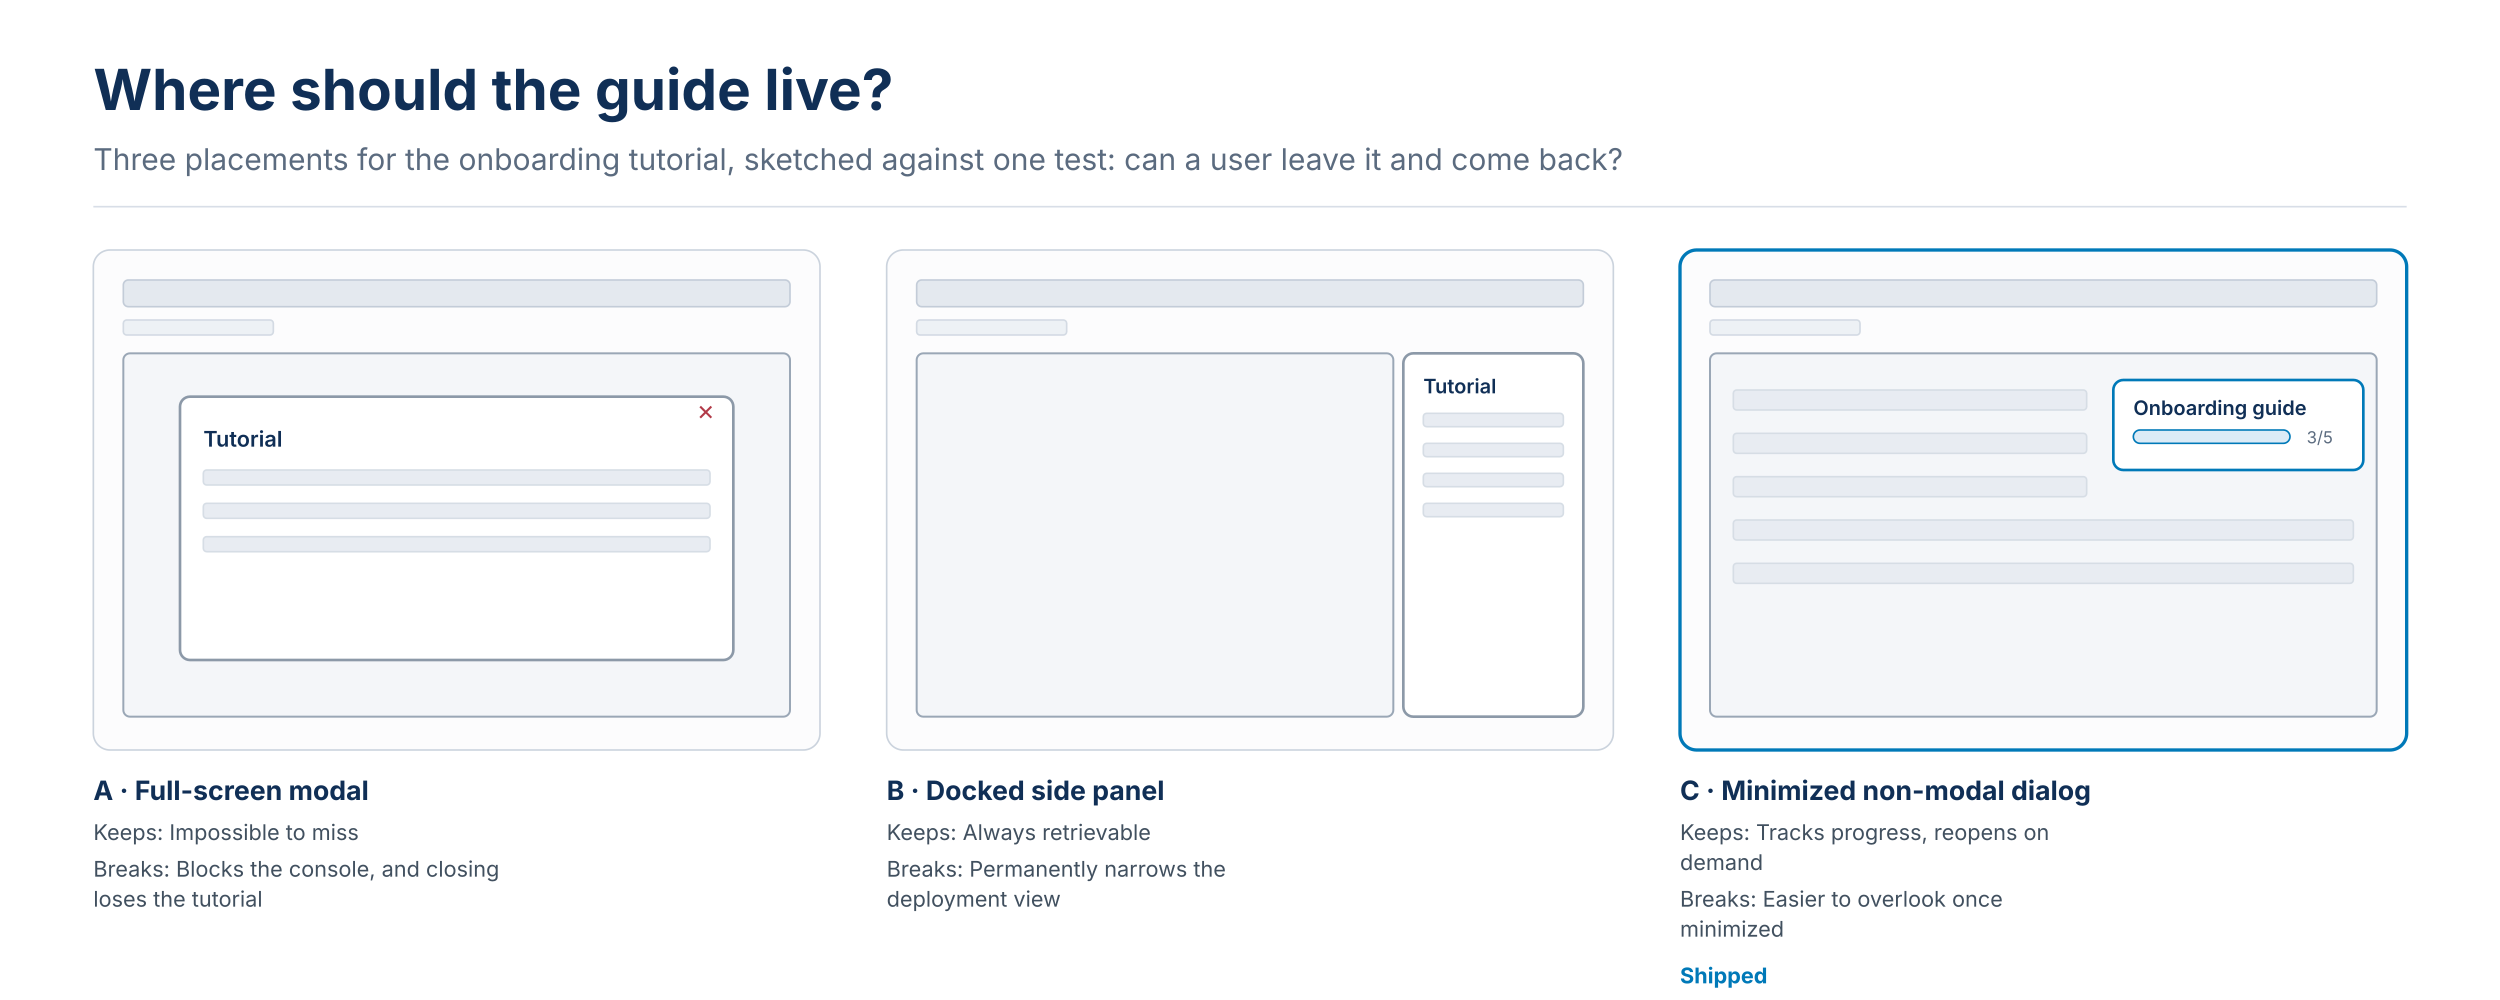
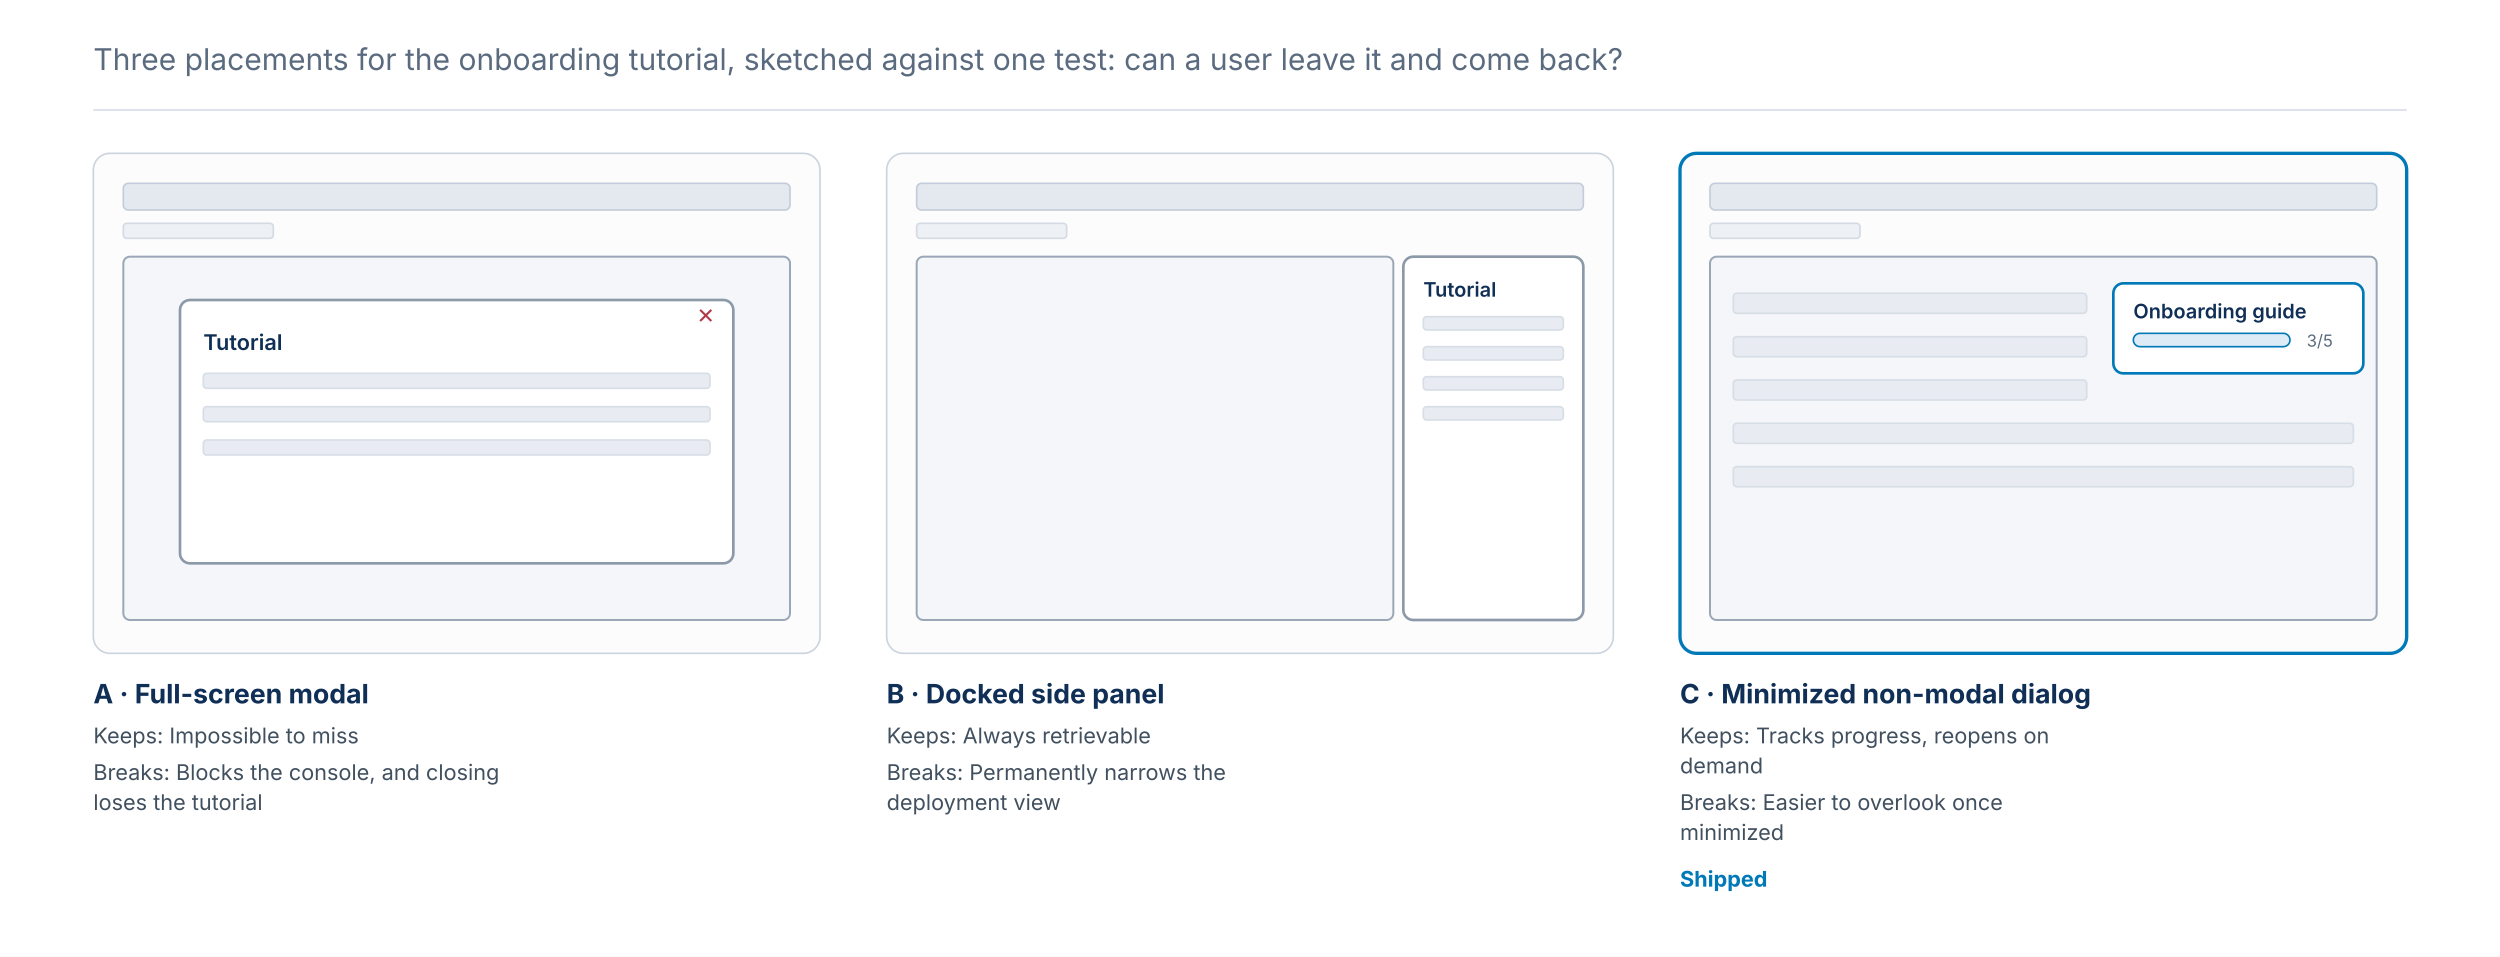
- <svg xmlns="http://www.w3.org/2000/svg" width="1500" height="600" viewBox="0 0 1500 600" font-family="Inter, Helvetica Neue, Arial, sans-serif">
-   <rect width="1500" height="600" fill="#FFFFFF" />
-   <text x="56" y="66" font-size="34" font-weight="700" fill="#102F56">Where should the guide live?</text>
-   <text x="56" y="102" font-size="18" fill="#5B6B7F">Three placements for the onboarding tutorial, sketched against one test: can a user leave it and come back?</text>
-   <line x1="56" y1="124" x2="1444" y2="124" stroke="#D8DEE7" />
-   <rect x="56" y="150" width="436" height="300" rx="10" fill="#FCFCFD" stroke="#CBD3DD" stroke-width="1" />
-   <rect x="74" y="168" width="400" height="16" rx="3" fill="#E4E9EF" stroke="#C3CCD8" stroke-width="1" />
-   <rect x="74" y="192" width="90" height="9" rx="2" fill="#EDF1F5" stroke="#D3DAE3" stroke-width="1" />
-   <rect x="74" y="212" width="400" height="218" rx="4" fill="#F4F6F9" stroke="#9AA7B6" stroke-width="1.2" />
-   <rect x="108" y="238" width="332" height="158" rx="6" fill="#FFFFFF" stroke="#8C99A8" stroke-width="1.6" />
-   <text x="122" y="268" font-size="13" font-weight="600" fill="#102F56">Tutorial</text>
-   <rect x="122" y="282" width="304" height="9" rx="2" fill="#E8ECF2" stroke="#D6DDE5" stroke-width="1" />
-   <rect x="122" y="302" width="304" height="9" rx="2" fill="#E8ECF2" stroke="#D6DDE5" stroke-width="1" />
-   <rect x="122" y="322" width="304" height="9" rx="2" fill="#E8ECF2" stroke="#D6DDE5" stroke-width="1" />
-   <text x="418" y="252" font-size="13" fill="#B23A48">✕</text>
-   <text x="56" y="480" font-size="16" font-weight="700" fill="#102F56">A · Full-screen modal</text>
-   <text x="56" y="504" font-size="13" fill="#41505F">Keeps:  Impossible to miss</text>
-   <text x="56" y="526" font-size="13" fill="#41505F">Breaks:  Blocks the console, and closing</text>
-   <text x="56" y="544" font-size="13" fill="#41505F">loses the tutorial</text>
-   <rect x="532" y="150" width="436" height="300" rx="10" fill="#FCFCFD" stroke="#CBD3DD" stroke-width="1" />
-   <rect x="550" y="168" width="400" height="16" rx="3" fill="#E4E9EF" stroke="#C3CCD8" stroke-width="1" />
-   <rect x="550" y="192" width="90" height="9" rx="2" fill="#EDF1F5" stroke="#D3DAE3" stroke-width="1" />
-   <rect x="550" y="212" width="286" height="218" rx="4" fill="#F4F6F9" stroke="#9AA7B6" stroke-width="1.2" />
-   <rect x="842" y="212" width="108" height="218" rx="6" fill="#FFFFFF" stroke="#8C99A8" stroke-width="1.6" />
-   <text x="854" y="236" font-size="12" font-weight="600" fill="#102F56">Tutorial</text>
-   <rect x="854" y="248" width="84" height="8" rx="2" fill="#E8ECF2" stroke="#D6DDE5" stroke-width="1" />
-   <rect x="854" y="266" width="84" height="8" rx="2" fill="#E8ECF2" stroke="#D6DDE5" stroke-width="1" />
-   <rect x="854" y="284" width="84" height="8" rx="2" fill="#E8ECF2" stroke="#D6DDE5" stroke-width="1" />
-   <rect x="854" y="302" width="84" height="8" rx="2" fill="#E8ECF2" stroke="#D6DDE5" stroke-width="1" />
-   <text x="532" y="480" font-size="16" font-weight="700" fill="#102F56">B · Docked side panel</text>
-   <text x="532" y="504" font-size="13" fill="#41505F">Keeps:  Always retrievable</text>
-   <text x="532" y="526" font-size="13" fill="#41505F">Breaks:  Permanently narrows the</text>
-   <text x="532" y="544" font-size="13" fill="#41505F">deployment view</text>
-   <rect x="1008" y="150" width="436" height="300" rx="10" fill="#FCFCFD" stroke="#0079B8" stroke-width="2" />
-   <rect x="1026" y="168" width="400" height="16" rx="3" fill="#E4E9EF" stroke="#C3CCD8" stroke-width="1" />
-   <rect x="1026" y="192" width="90" height="9" rx="2" fill="#EDF1F5" stroke="#D3DAE3" stroke-width="1" />
-   <rect x="1026" y="212" width="400" height="218" rx="4" fill="#F4F6F9" stroke="#9AA7B6" stroke-width="1.2" />
-   <rect x="1040" y="234" width="212" height="12" rx="2" fill="#E8ECF2" stroke="#D6DDE5" stroke-width="1" />
-   <rect x="1040" y="260" width="212" height="12" rx="2" fill="#E8ECF2" stroke="#D6DDE5" stroke-width="1" />
-   <rect x="1040" y="286" width="212" height="12" rx="2" fill="#E8ECF2" stroke="#D6DDE5" stroke-width="1" />
-   <rect x="1040" y="312" width="372" height="12" rx="2" fill="#E8ECF2" stroke="#D6DDE5" stroke-width="1" />
-   <rect x="1040" y="338" width="372" height="12" rx="2" fill="#E8ECF2" stroke="#D6DDE5" stroke-width="1" />
-   <rect x="1268" y="228" width="150" height="54" rx="6" fill="#FFFFFF" stroke="#0079B8" stroke-width="1.6" />
-   <text x="1280" y="249" font-size="12" font-weight="600" fill="#102F56">Onboarding guide</text>
-   <rect x="1280" y="258" width="94" height="8" rx="4" fill="#DCEBF6" stroke="#0079B8" stroke-width="1" />
-   <text x="1384" y="266" font-size="10" fill="#5B6B7F">3/5</text>
-   <text x="1008" y="480" font-size="16" font-weight="700" fill="#102F56">C · Minimized non-modal dialog</text>
-   <text x="1008" y="504" font-size="13" fill="#41505F">Keeps:  Tracks progress, reopens on</text>
-   <text x="1008" y="522" font-size="13" fill="#41505F">demand</text>
-   <text x="1008" y="544" font-size="13" fill="#41505F">Breaks:  Easier to overlook once</text>
-   <text x="1008" y="562" font-size="13" fill="#41505F">minimized</text>
-   <text x="1008" y="590" font-size="13" font-weight="700" fill="#0079B8">Shipped</text>
+ <svg xmlns="http://www.w3.org/2000/svg" width="1500" height="574" viewBox="0 0 1500 574" font-family="Inter, Helvetica Neue, Arial, sans-serif">
+   <rect width="1500" height="574" fill="#FFFFFF" />
+   <text x="56" y="42" font-size="18" fill="#5B6B7F">Three placements for the onboarding tutorial, sketched against one test: can a user leave it and come back?</text>
+   <line x1="56" y1="66" x2="1444" y2="66" stroke="#D8DEE7" />
+   <rect x="56" y="92" width="436" height="300" rx="10" fill="#FCFCFD" stroke="#CBD3DD" stroke-width="1" />
+   <rect x="74" y="110" width="400" height="16" rx="3" fill="#E4E9EF" stroke="#C3CCD8" stroke-width="1" />
+   <rect x="74" y="134" width="90" height="9" rx="2" fill="#EDF1F5" stroke="#D3DAE3" stroke-width="1" />
+   <rect x="74" y="154" width="400" height="218" rx="4" fill="#F4F6F9" stroke="#9AA7B6" stroke-width="1.2" />
+   <rect x="108" y="180" width="332" height="158" rx="6" fill="#FFFFFF" stroke="#8C99A8" stroke-width="1.6" />
+   <text x="122" y="210" font-size="13" font-weight="600" fill="#102F56">Tutorial</text>
+   <rect x="122" y="224" width="304" height="9" rx="2" fill="#E8ECF2" stroke="#D6DDE5" stroke-width="1" />
+   <rect x="122" y="244" width="304" height="9" rx="2" fill="#E8ECF2" stroke="#D6DDE5" stroke-width="1" />
+   <rect x="122" y="264" width="304" height="9" rx="2" fill="#E8ECF2" stroke="#D6DDE5" stroke-width="1" />
+   <text x="418" y="194" font-size="13" fill="#B23A48">✕</text>
+   <text x="56" y="422" font-size="16" font-weight="700" fill="#102F56">A · Full-screen modal</text>
+   <text x="56" y="446" font-size="13" fill="#41505F">Keeps:  Impossible to miss</text>
+   <text x="56" y="468" font-size="13" fill="#41505F">Breaks:  Blocks the console, and closing</text>
+   <text x="56" y="486" font-size="13" fill="#41505F">loses the tutorial</text>
+   <rect x="532" y="92" width="436" height="300" rx="10" fill="#FCFCFD" stroke="#CBD3DD" stroke-width="1" />
+   <rect x="550" y="110" width="400" height="16" rx="3" fill="#E4E9EF" stroke="#C3CCD8" stroke-width="1" />
+   <rect x="550" y="134" width="90" height="9" rx="2" fill="#EDF1F5" stroke="#D3DAE3" stroke-width="1" />
+   <rect x="550" y="154" width="286" height="218" rx="4" fill="#F4F6F9" stroke="#9AA7B6" stroke-width="1.2" />
+   <rect x="842" y="154" width="108" height="218" rx="6" fill="#FFFFFF" stroke="#8C99A8" stroke-width="1.6" />
+   <text x="854" y="178" font-size="12" font-weight="600" fill="#102F56">Tutorial</text>
+   <rect x="854" y="190" width="84" height="8" rx="2" fill="#E8ECF2" stroke="#D6DDE5" stroke-width="1" />
+   <rect x="854" y="208" width="84" height="8" rx="2" fill="#E8ECF2" stroke="#D6DDE5" stroke-width="1" />
+   <rect x="854" y="226" width="84" height="8" rx="2" fill="#E8ECF2" stroke="#D6DDE5" stroke-width="1" />
+   <rect x="854" y="244" width="84" height="8" rx="2" fill="#E8ECF2" stroke="#D6DDE5" stroke-width="1" />
+   <text x="532" y="422" font-size="16" font-weight="700" fill="#102F56">B · Docked side panel</text>
+   <text x="532" y="446" font-size="13" fill="#41505F">Keeps:  Always retrievable</text>
+   <text x="532" y="468" font-size="13" fill="#41505F">Breaks:  Permanently narrows the</text>
+   <text x="532" y="486" font-size="13" fill="#41505F">deployment view</text>
+   <rect x="1008" y="92" width="436" height="300" rx="10" fill="#FCFCFD" stroke="#0079B8" stroke-width="2" />
+   <rect x="1026" y="110" width="400" height="16" rx="3" fill="#E4E9EF" stroke="#C3CCD8" stroke-width="1" />
+   <rect x="1026" y="134" width="90" height="9" rx="2" fill="#EDF1F5" stroke="#D3DAE3" stroke-width="1" />
+   <rect x="1026" y="154" width="400" height="218" rx="4" fill="#F4F6F9" stroke="#9AA7B6" stroke-width="1.2" />
+   <rect x="1040" y="176" width="212" height="12" rx="2" fill="#E8ECF2" stroke="#D6DDE5" stroke-width="1" />
+   <rect x="1040" y="202" width="212" height="12" rx="2" fill="#E8ECF2" stroke="#D6DDE5" stroke-width="1" />
+   <rect x="1040" y="228" width="212" height="12" rx="2" fill="#E8ECF2" stroke="#D6DDE5" stroke-width="1" />
+   <rect x="1040" y="254" width="372" height="12" rx="2" fill="#E8ECF2" stroke="#D6DDE5" stroke-width="1" />
+   <rect x="1040" y="280" width="372" height="12" rx="2" fill="#E8ECF2" stroke="#D6DDE5" stroke-width="1" />
+   <rect x="1268" y="170" width="150" height="54" rx="6" fill="#FFFFFF" stroke="#0079B8" stroke-width="1.6" />
+   <text x="1280" y="191" font-size="12" font-weight="600" fill="#102F56">Onboarding guide</text>
+   <rect x="1280" y="200" width="94" height="8" rx="4" fill="#DCEBF6" stroke="#0079B8" stroke-width="1" />
+   <text x="1384" y="208" font-size="10" fill="#5B6B7F">3/5</text>
+   <text x="1008" y="422" font-size="16" font-weight="700" fill="#102F56">C · Minimized non-modal dialog</text>
+   <text x="1008" y="446" font-size="13" fill="#41505F">Keeps:  Tracks progress, reopens on</text>
+   <text x="1008" y="464" font-size="13" fill="#41505F">demand</text>
+   <text x="1008" y="486" font-size="13" fill="#41505F">Breaks:  Easier to overlook once</text>
+   <text x="1008" y="504" font-size="13" fill="#41505F">minimized</text>
+   <text x="1008" y="532" font-size="13" font-weight="700" fill="#0079B8">Shipped</text>
</svg>
